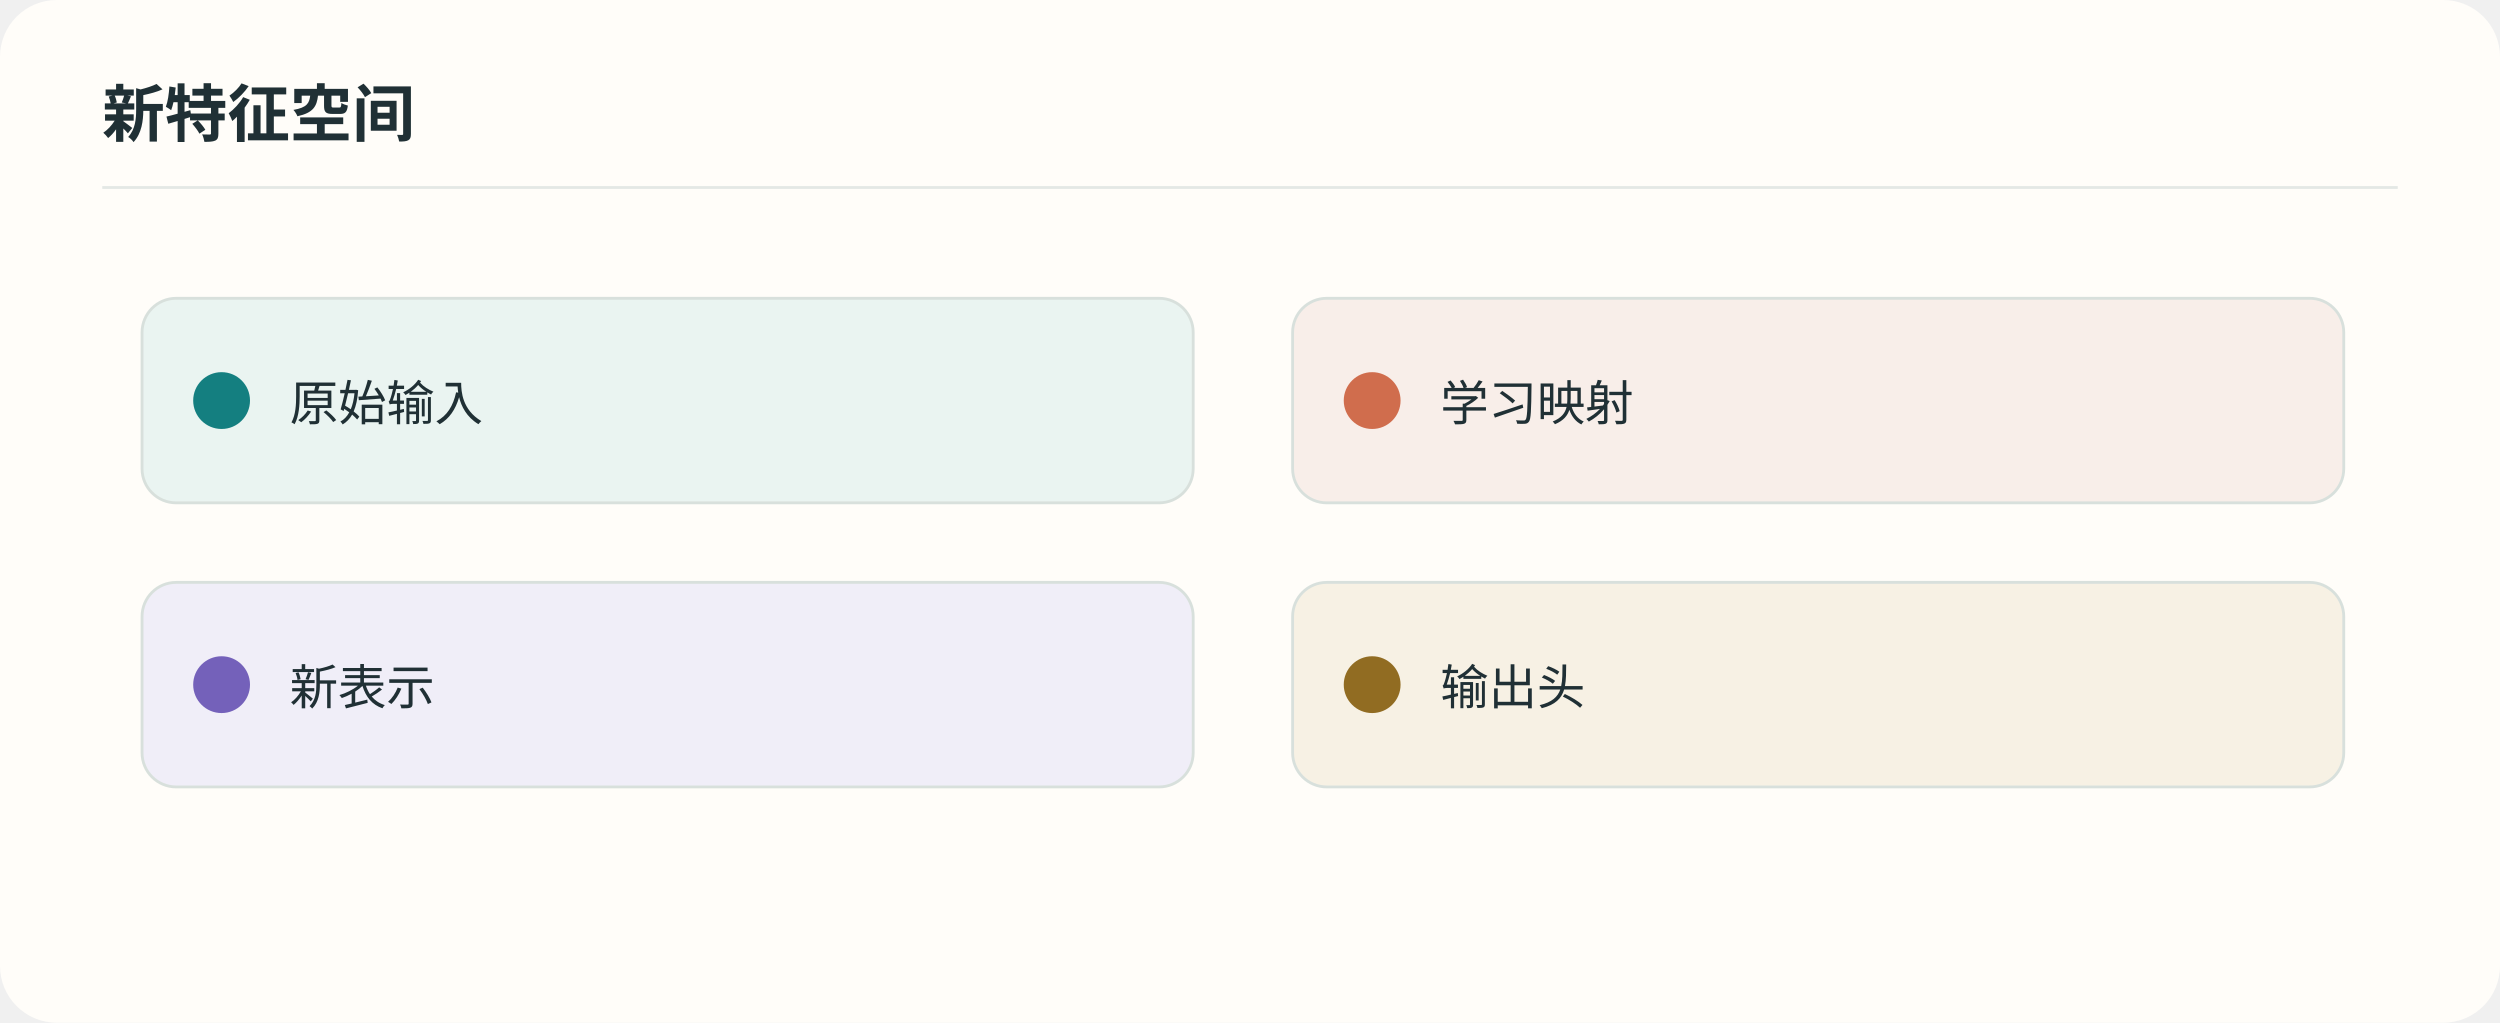
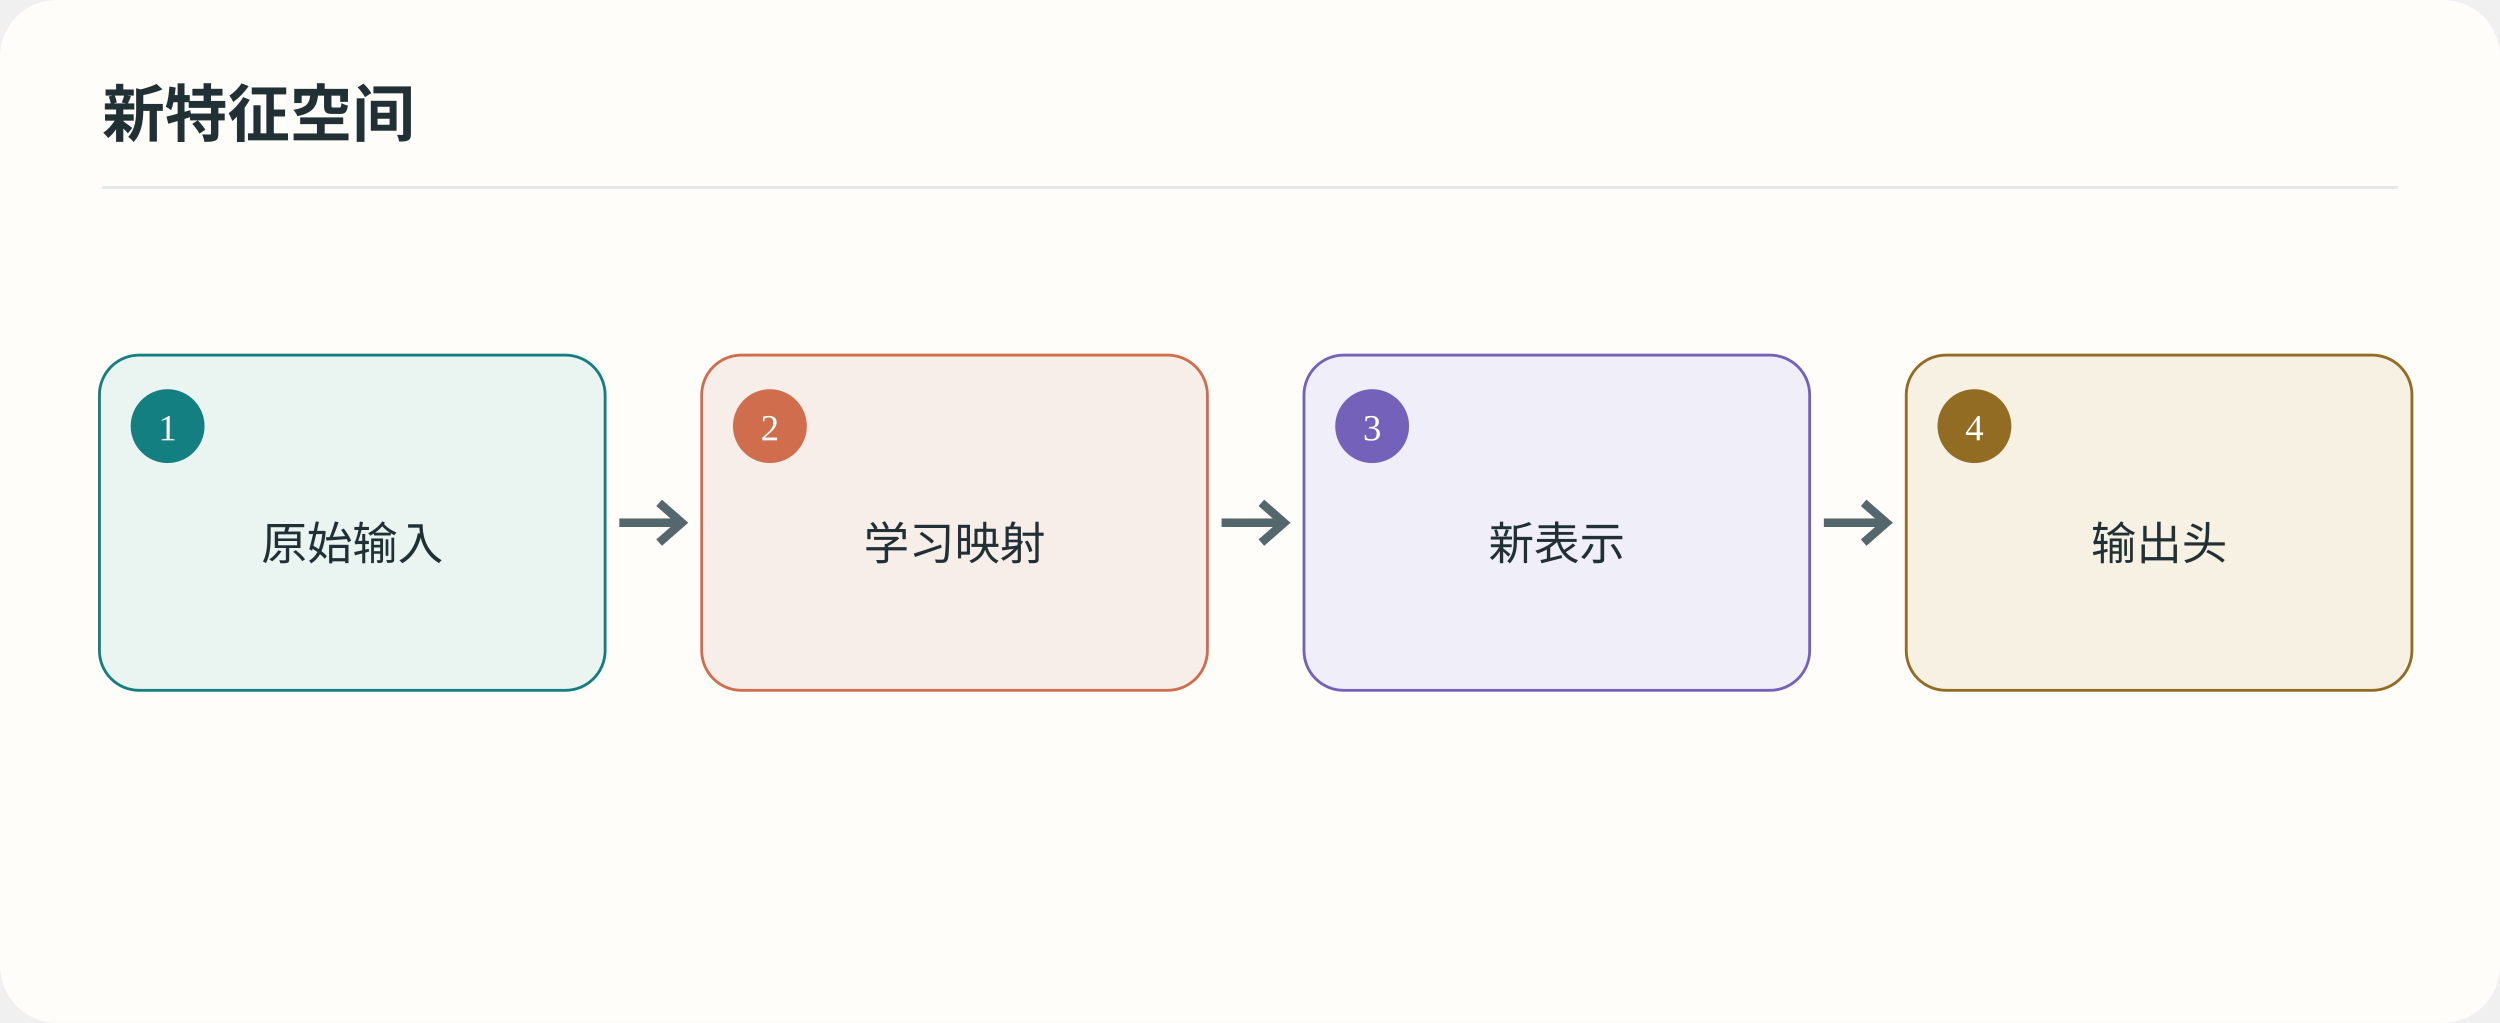
- <svg xmlns="http://www.w3.org/2000/svg" width="880" height="360" viewBox="0 0 880 360" role="img" aria-labelledby="hidden-units-4-t hidden-units-4-d">
+ <svg xmlns="http://www.w3.org/2000/svg" width="880" height="360" viewBox="0 0 880 360" role="img" aria-labelledby="hidden-flow-4-t hidden-flow-4-d">
  <rect width="880" height="360" rx="20" fill="#fffdf9" />
  <text x="36" y="48" font-size="22" font-weight="700" fill="#203035">新特征空间</text>
  <line x1="36" y1="66" x2="844" y2="66" stroke="#e4e8e5" />
-   <rect x="50" y="105" width="370" height="72" rx="12" fill="#eaf4f1" stroke="#d8e0dc" />
-   <circle cx="78" cy="141" r="10" fill="#147f80" />
-   <text x="102" y="148" font-size="17" fill="#203035">原始输入</text>
-   <rect x="455" y="105" width="370" height="72" rx="12" fill="#f8eee9" stroke="#d8e0dc" />
-   <circle cx="483" cy="141" r="10" fill="#d06d4d" />
-   <text x="507" y="148" font-size="17" fill="#203035">学习映射</text>
-   <rect x="50" y="205" width="370" height="72" rx="12" fill="#f0eef8" stroke="#d8e0dc" />
-   <circle cx="78" cy="241" r="10" fill="#7461ba" />
-   <text x="102" y="248" font-size="17" fill="#203035">新表示</text>
-   <rect x="455" y="205" width="370" height="72" rx="12" fill="#f7f1e4" stroke="#d8e0dc" />
-   <circle cx="483" cy="241" r="10" fill="#916c22" />
-   <text x="507" y="248" font-size="17" fill="#203035">输出头</text>
+   <rect x="35" y="125" width="178" height="118" rx="14" fill="#eaf4f1" stroke="#147f80" />
+   <circle cx="59" cy="150" r="13" fill="#147f80" />
+   <text x="59" y="155" text-anchor="middle" font-size="13" fill="#fff">1</text>
+   <text x="124" y="197" text-anchor="middle" font-size="16" fill="#203035">原始输入</text>
+   <path d="M218 184H240m-8 -7l8 7l-8 7" stroke="#53676d" stroke-width="3" fill="none" />
+   <rect x="247" y="125" width="178" height="118" rx="14" fill="#f8eee9" stroke="#d06d4d" />
+   <circle cx="271" cy="150" r="13" fill="#d06d4d" />
+   <text x="271" y="155" text-anchor="middle" font-size="13" fill="#fff">2</text>
+   <text x="336" y="197" text-anchor="middle" font-size="16" fill="#203035">学习映射</text>
+   <path d="M430 184H452m-8 -7l8 7l-8 7" stroke="#53676d" stroke-width="3" fill="none" />
+   <rect x="459" y="125" width="178" height="118" rx="14" fill="#f0eef8" stroke="#7461ba" />
+   <circle cx="483" cy="150" r="13" fill="#7461ba" />
+   <text x="483" y="155" text-anchor="middle" font-size="13" fill="#fff">3</text>
+   <text x="548" y="197" text-anchor="middle" font-size="16" fill="#203035">新表示</text>
+   <path d="M642 184H664m-8 -7l8 7l-8 7" stroke="#53676d" stroke-width="3" fill="none" />
+   <rect x="671" y="125" width="178" height="118" rx="14" fill="#f7f1e4" stroke="#916c22" />
+   <circle cx="695" cy="150" r="13" fill="#916c22" />
+   <text x="695" y="155" text-anchor="middle" font-size="13" fill="#fff">4</text>
+   <text x="760" y="197" text-anchor="middle" font-size="16" fill="#203035">输出头</text>
</svg>
